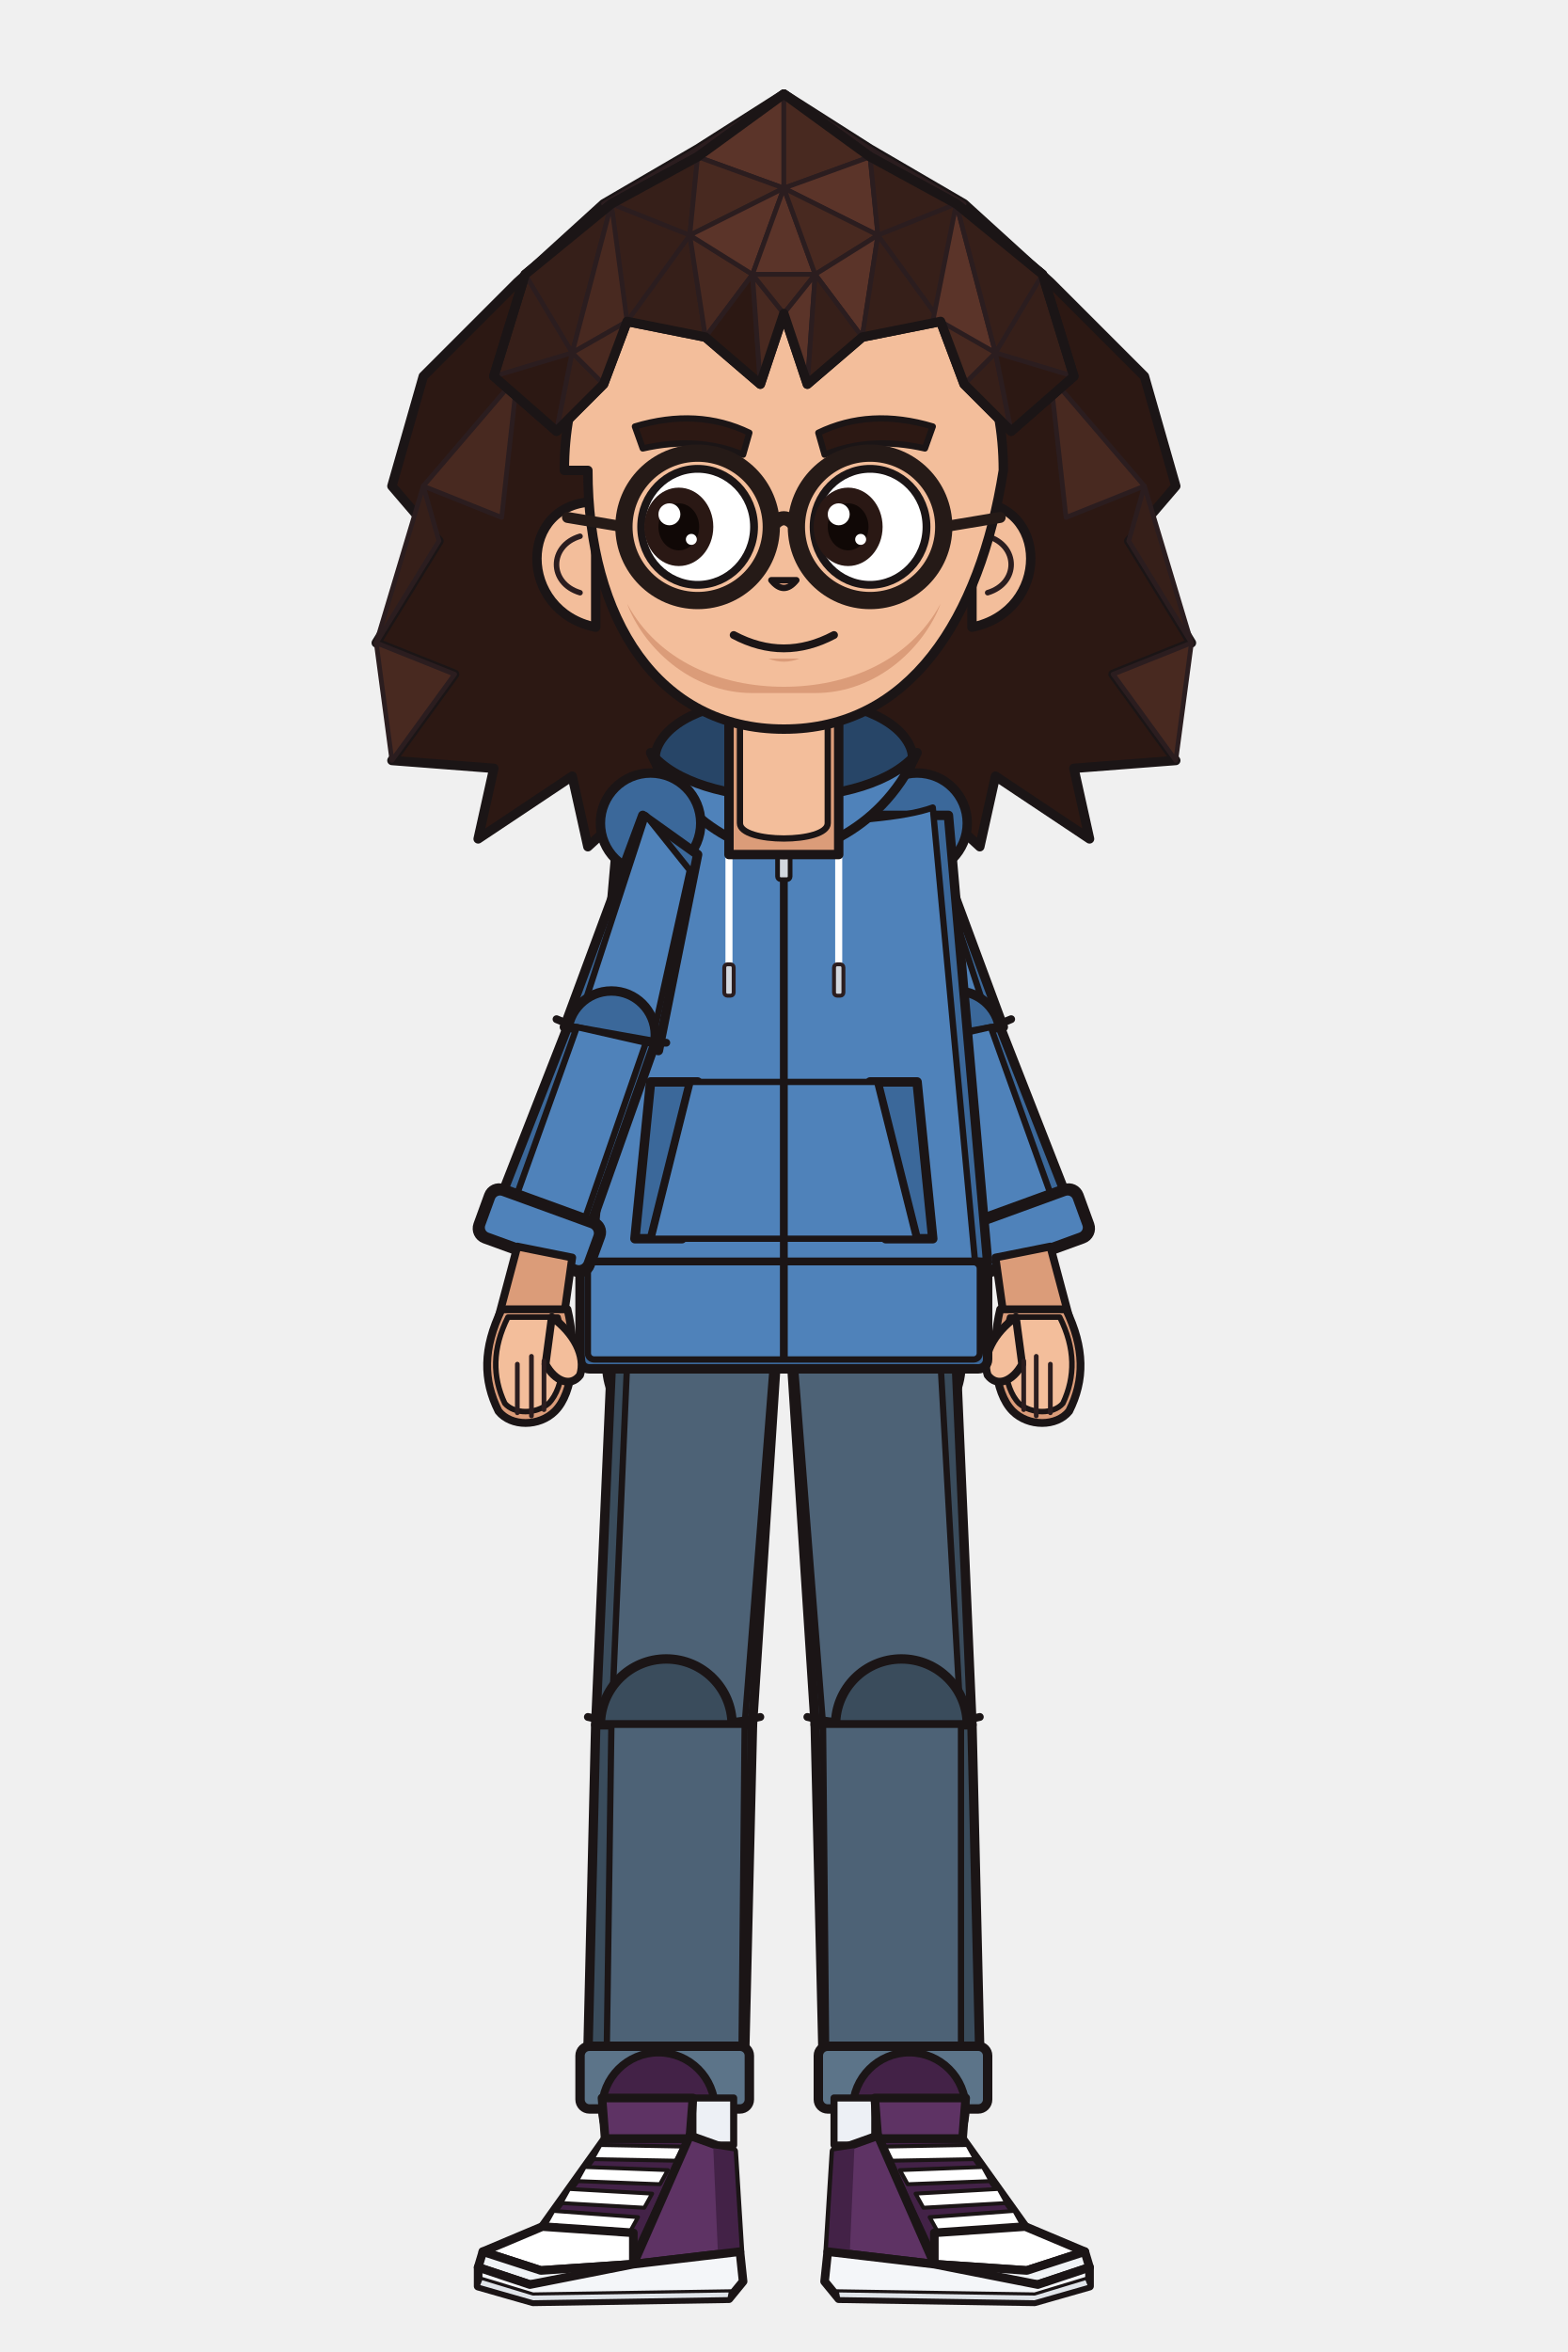
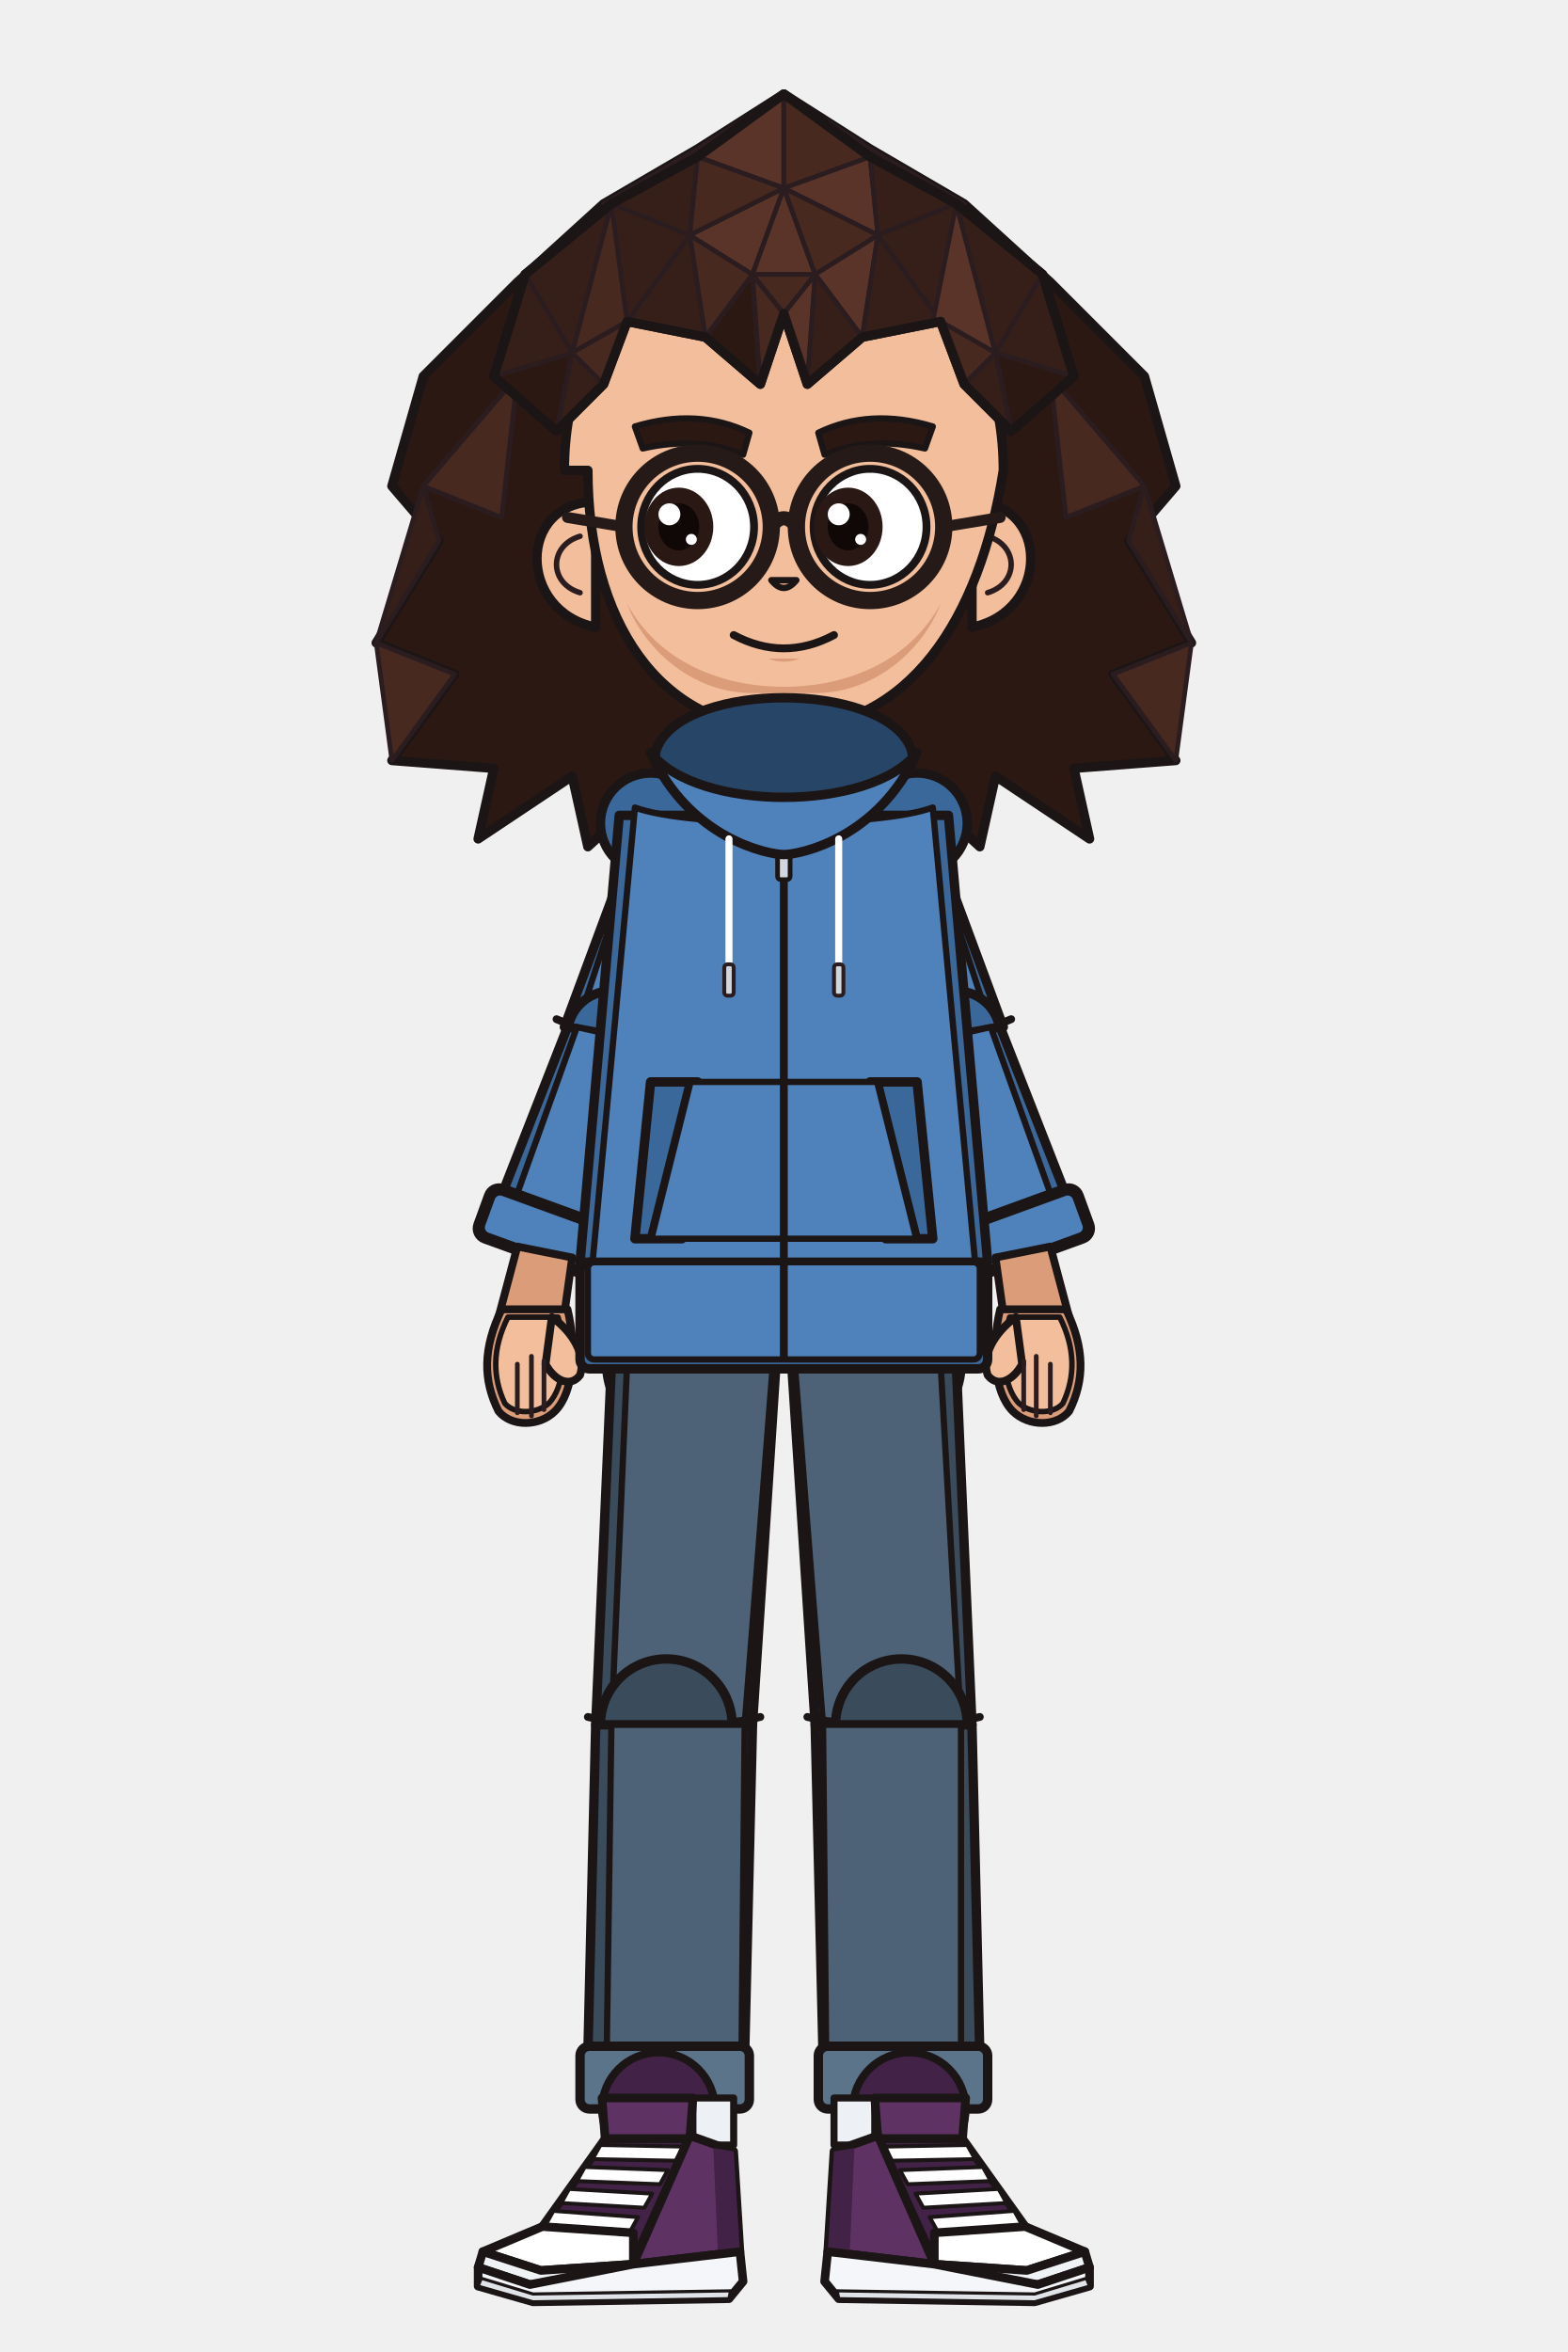
<svg xmlns="http://www.w3.org/2000/svg" viewBox="0 0 1000 1500" width="1000" height="1500">
  <rect width="1000" height="1500" fill="none" />
  <g id="character_root">
    <g id="fk_head_back" transform="rotate(0.0, 500, 500)">
      <g id="layer_head_back">
        <path fill="#2c1813" stroke="#1b1516" stroke-width="6" stroke-linecap="round" stroke-linejoin="round" d="M500 60 L445 95 L385 130 L330 180 L270 240 L250 310 L280 345 L240 410 L290 430 L250 485 L315 490 L305 535 L365 495 L375 540 L435 485 L500 510 L565 485 L625 540 L635 495 L695 535 L685 490 L750 485 L710 430 L760 410 L720 345 L750 310 L730 240 L670 180 L615 130 L555 95 Z" />
        <polygon points="330,240 270,310 320,330" fill="#482920" stroke="#2b1d1f" stroke-width="3" stroke-linejoin="round" />
        <polygon points="270,310 280,345 240,410" fill="#361f19" stroke="#2b1d1f" stroke-width="3" stroke-linejoin="round" />
        <polygon points="240,410 290,430 250,485" fill="#482920" stroke="#2b1d1f" stroke-width="3" stroke-linejoin="round" />
        <polygon points="670,240 730,310 680,330" fill="#482920" stroke="#2b1d1f" stroke-width="3" stroke-linejoin="round" />
        <polygon points="730,310 720,345 760,410" fill="#361f19" stroke="#2b1d1f" stroke-width="3" stroke-linejoin="round" />
        <polygon points="760,410 710,430 750,485" fill="#482920" stroke="#2b1d1f" stroke-width="3" stroke-linejoin="round" />
        <polygon points="500,60 445,95 500,150" fill="#482920" stroke="#2b1d1f" stroke-width="3" stroke-linejoin="round" />
        <polygon points="500,60 500,150 555,95" fill="#5b3429" stroke="#2b1d1f" stroke-width="3" stroke-linejoin="round" />
        <polygon points="445,95 385,130 440,175" fill="#361f19" stroke="#2b1d1f" stroke-width="3" stroke-linejoin="round" />
        <polygon points="445,95 440,175 500,150" fill="#482920" stroke="#2b1d1f" stroke-width="3" stroke-linejoin="round" />
        <polygon points="555,95 500,150 560,175" fill="#482920" stroke="#2b1d1f" stroke-width="3" stroke-linejoin="round" />
        <polygon points="555,95 615,130 560,175" fill="#361f19" stroke="#2b1d1f" stroke-width="3" stroke-linejoin="round" />
      </g>
    </g>
    <g id="fk_leg_r" transform="rotate(0.0, 565, 870)">
      <g id="layer_leg_upper_right">
        <circle cx="565" cy="870" r="48" fill="#3a4c5c" stroke="#1b1516" stroke-width="6" />
        <path fill="#3a4c5c" stroke="#1b1516" stroke-width="6" stroke-linecap="round" stroke-linejoin="round" d="M505 870 L520 1100 L620 1100 L610 870 Z" />
        <path fill="#4d6276" stroke="#1b1516" stroke-width="4" stroke-linecap="round" stroke-linejoin="round" d="M507 870 L525 1100 L613 1100 L600 870 Z" />
        <path fill="#3a4c5c" stroke="#1b1516" stroke-width="5" stroke-linecap="round" d="M515 1095 Q570 1108 625 1095" />
      </g>
      <g id="fk_leg_lower_r" transform="rotate(0.0, 575, 1100)">
        <g id="layer_leg_lower_right">
          <circle cx="575" cy="1100" r="42" fill="#3a4c5c" stroke="#1b1516" stroke-width="6" />
          <path fill="#3a4c5c" stroke="#1b1516" stroke-width="6" stroke-linecap="round" stroke-linejoin="round" d="M520 1100 L525 1310 L625 1310 L620 1100 Z" />
          <path fill="#4d6276" stroke="#1b1516" stroke-width="4" stroke-linecap="round" stroke-linejoin="round" d="M525 1100 L527 1310 L613 1310 L613 1100 Z" />
          <rect x="522" y="1305" width="108" height="40" rx="6" fill="#5c7489" stroke="#1b1516" stroke-width="6" />
        </g>
        <g id="fk_shoe_r" transform="rotate(0.0, 580, 1345)">
          <g id="layer_shoe_right">
            <circle cx="580" cy="1345" r="36" fill="#432247" stroke="#1b1516" stroke-width="5" />
            <path fill="#edf0f5" stroke="#1b1516" stroke-width="4.5" stroke-linecap="round" stroke-linejoin="round" d="M558 1338 L532 1338 L532 1368 L558 1368 Z" />
            <path fill="#5e3364" stroke="#1b1516" stroke-width="5.5" stroke-linecap="round" stroke-linejoin="round" d="M616 1338 L558 1338 L560 1364 L614 1364 Z" />
            <path fill="#432247" stroke="#1b1516" stroke-width="5.5" stroke-linecap="round" stroke-linejoin="round" d="M614 1364 L560 1364 L596 1442 L654 1420 Z" />
            <path fill="#ffffff" stroke="#1b1516" stroke-width="2.5" stroke-linejoin="round" d="M617 1368 L564 1369 L569 1378 L622 1377 Z" />
            <path fill="#ffffff" stroke="#1b1516" stroke-width="2.5" stroke-linejoin="round" d="M627 1382 L574 1384 L579 1393 L632 1391 Z" />
            <path fill="#ffffff" stroke="#1b1516" stroke-width="2.5" stroke-linejoin="round" d="M637 1396 L584 1399 L589 1408 L642 1405 Z" />
            <path fill="#ffffff" stroke="#1b1516" stroke-width="2.5" stroke-linejoin="round" d="M647 1410 L593 1414 L598 1423 L652 1419 Z" />
            <path fill="#5e3364" stroke="#1b1516" stroke-width="5.5" stroke-linecap="round" stroke-linejoin="round" d="M560 1362 L532 1372 L528 1436 L596 1444 L560 1362 Z" />
            <path fill="#432247" d="M545 1370 L532 1372 L528 1436 L542 1438 Z" />
            <path fill="#ffffff" stroke="#1b1516" stroke-width="5.5" stroke-linecap="round" stroke-linejoin="round" d="M654 1420 L596 1424 L596 1444 L655 1448 L692 1436 Z" />
            <path fill="#f0f3f6" stroke="#1b1516" stroke-width="5.5" stroke-linecap="round" stroke-linejoin="round" d="M692 1436 L655 1448 L596 1444 L604 1453 L662 1457 L695 1446 Z" />
            <path fill="#f4f6f9" stroke="#1b1516" stroke-width="5.5" stroke-linecap="round" stroke-linejoin="round" d="M695 1446 L662 1457 L596 1444 L528 1436 L526 1455 L535 1466 L660 1468 L695 1458 Z" />
            <path fill="#e0e4e9" stroke="#1b1516" stroke-width="2" stroke-linejoin="round" d="M693 1453 L660 1463 L534 1461 L535 1466 L660 1468 L695 1458 Z" />
          </g>
        </g>
      </g>
    </g>
    <g id="fk_leg_l" transform="rotate(0.0, 435, 870)">
      <g id="layer_leg_upper_left">
        <circle cx="435" cy="870" r="48" fill="#3a4c5c" stroke="#1b1516" stroke-width="6" />
        <path fill="#3a4c5c" stroke="#1b1516" stroke-width="6" stroke-linecap="round" stroke-linejoin="round" d="M390 870 L380 1100 L480 1100 L495 870 Z" />
        <path fill="#4d6276" stroke="#1b1516" stroke-width="4" stroke-linecap="round" stroke-linejoin="round" d="M400 870 L390 1100 L475 1100 L493 870 Z" />
        <path fill="#3a4c5c" stroke="#1b1516" stroke-width="5" stroke-linecap="round" d="M375 1095 Q430 1108 485 1095" />
      </g>
      <g id="fk_leg_lower_l" transform="rotate(0.0, 425, 1100)">
        <g id="layer_leg_lower_left">
          <circle cx="425" cy="1100" r="42" fill="#3a4c5c" stroke="#1b1516" stroke-width="6" />
          <path fill="#3a4c5c" stroke="#1b1516" stroke-width="6" stroke-linecap="round" stroke-linejoin="round" d="M380 1100 L375 1310 L475 1310 L480 1100 Z" />
          <path fill="#4d6276" stroke="#1b1516" stroke-width="4" stroke-linecap="round" stroke-linejoin="round" d="M390 1100 L387 1310 L473 1310 L475 1100 Z" />
          <rect x="370" y="1305" width="108" height="40" rx="6" fill="#5c7489" stroke="#1b1516" stroke-width="6" />
        </g>
        <g id="fk_shoe_l" transform="rotate(0.0, 420, 1345)">
          <g id="layer_shoe_left">
            <circle cx="420" cy="1345" r="36" fill="#432247" stroke="#1b1516" stroke-width="5" />
            <path fill="#edf0f5" stroke="#1b1516" stroke-width="4.5" stroke-linecap="round" stroke-linejoin="round" d="M442 1338 L468 1338 L468 1368 L442 1368 Z" />
            <path fill="#5e3364" stroke="#1b1516" stroke-width="5.5" stroke-linecap="round" stroke-linejoin="round" d="M384 1338 L442 1338 L440 1364 L386 1364 Z" />
            <path fill="#432247" stroke="#1b1516" stroke-width="5.5" stroke-linecap="round" stroke-linejoin="round" d="M386 1364 L440 1364 L404 1442 L346 1420 Z" />
            <path fill="#ffffff" stroke="#1b1516" stroke-width="2.5" stroke-linejoin="round" d="M383 1368 L436 1369 L431 1378 L378 1377 Z" />
            <path fill="#ffffff" stroke="#1b1516" stroke-width="2.5" stroke-linejoin="round" d="M373 1382 L426 1384 L421 1393 L368 1391 Z" />
            <path fill="#ffffff" stroke="#1b1516" stroke-width="2.5" stroke-linejoin="round" d="M363 1396 L416 1399 L411 1408 L358 1405 Z" />
            <path fill="#ffffff" stroke="#1b1516" stroke-width="2.5" stroke-linejoin="round" d="M353 1410 L407 1414 L402 1423 L348 1419 Z" />
            <path fill="#5e3364" stroke="#1b1516" stroke-width="5.5" stroke-linecap="round" stroke-linejoin="round" d="M440 1362 L468 1372 L472 1436 L404 1444 L440 1362 Z" />
            <path fill="#432247" d="M455 1370 L468 1372 L472 1436 L458 1438 Z" />
            <path fill="#ffffff" stroke="#1b1516" stroke-width="5.5" stroke-linecap="round" stroke-linejoin="round" d="M346 1420 L404 1424 L404 1444 L345 1448 L308 1436 Z" />
            <path fill="#f0f3f6" stroke="#1b1516" stroke-width="5.5" stroke-linecap="round" stroke-linejoin="round" d="M308 1436 L345 1448 L404 1444 L396 1453 L338 1457 L305 1446 Z" />
            <path fill="#f4f6f9" stroke="#1b1516" stroke-width="5.5" stroke-linecap="round" stroke-linejoin="round" d="M305 1446 L338 1457 L404 1444 L472 1436 L474 1455 L465 1466 L340 1468 L305 1458 Z" />
            <path fill="#e0e4e9" stroke="#1b1516" stroke-width="2" stroke-linejoin="round" d="M307 1453 L340 1463 L466 1461 L465 1466 L340 1468 L305 1458 Z" />
          </g>
        </g>
      </g>
    </g>
    <g id="fk_arm_r" transform="rotate(0.0, 585, 525)">
      <g id="layer_arm_upper_right">
        <circle cx="585" cy="525" r="32" fill="#3b689a" stroke="#1b1516" stroke-width="6" />
        <path fill="#3b689a" stroke="#1b1516" stroke-width="6" stroke-linecap="round" stroke-linejoin="round" d="M590 520 L640 655 L580 670 L555 545 Z" />
        <path fill="#4f82ba" stroke="#1b1516" stroke-width="4" stroke-linecap="round" stroke-linejoin="round" d="M588 520 L632 655 L585 668 L560 555 Z" />
        <path fill="#3b689a" stroke="#1b1516" stroke-width="5" stroke-linecap="round" d="M645 650 Q610 665 575 665" />
      </g>
      <g id="fk_arm_lower_r" transform="rotate(0.0, 610, 660)">
        <g id="layer_arm_lower_right">
          <circle cx="610" cy="660" r="28" fill="#3b689a" stroke="#1b1516" stroke-width="6" />
          <path fill="#3b689a" stroke="#1b1516" stroke-width="6" stroke-linecap="round" stroke-linejoin="round" d="M638 655 L685 775 L628 795 L582 665 Z" />
          <path fill="#4f82ba" stroke="#1b1516" stroke-width="4" stroke-linecap="round" stroke-linejoin="round" d="M632 655 L675 775 L632 792 L588 665 Z" />
          <g transform="rotate(-20, 655, 785)">
            <rect x="618" y="768" width="76" height="34" rx="7" fill="#3b689a" stroke="#1b1516" stroke-width="6" />
            <rect x="621" y="771" width="70" height="28" rx="5" fill="#4f82ba" stroke="#1b1516" stroke-width="3" />
          </g>
          <g id="boy_hand_r">
            <path fill="#db9c79" stroke="#1b1516" stroke-width="5" stroke-linecap="round" stroke-linejoin="round" d="M670 795 L682 840 L642 852 L635 802 Z" />
            <path fill="#db9c79" stroke="#1b1516" stroke-width="5" stroke-linecap="round" stroke-linejoin="round" d="M680 835 C692 860 692 880 682 900 C674 910 656 910 646 900 C634 888 632 860 638 835 Z" />
            <path fill="#f3be9b" stroke="#1b1516" stroke-width="3.5" stroke-linecap="round" stroke-linejoin="round" d="M676 840 C686 860 686 878 678 895 C672 902 658 902 650 895 C640 885 638 860 644 840 Z" />
            <path fill="#f3be9b" stroke="#1b1516" stroke-width="5" stroke-linecap="round" stroke-linejoin="round" d="M648 840 C634 850 626 865 630 877 C636 885 646 881 652 870 Z" />
            <line x1="670" y1="901" x2="670" y2="870" stroke="#2b1d1f" stroke-width="3" stroke-linecap="round" />
            <line x1="661" y1="903" x2="661" y2="865" stroke="#2b1d1f" stroke-width="3" stroke-linecap="round" />
            <line x1="653" y1="899" x2="653" y2="868" stroke="#2b1d1f" stroke-width="3" stroke-linecap="round" />
          </g>
        </g>
      </g>
    </g>
-     <g id="layer_torso">
-       <path fill="#274567" stroke="#1b1516" stroke-width="6" stroke-linecap="round" stroke-linejoin="round" d="M420 475 C440 435 560 435 580 475 C605 525 395 525 420 475 Z" />
-       <path fill="#3b689a" stroke="#1b1516" stroke-width="6" stroke-linecap="round" stroke-linejoin="round" d="M395 520 L370 805 L630 805 L605 520 Z" />
-       <path fill="#4f82ba" stroke="#1b1516" stroke-width="4" stroke-linecap="round" stroke-linejoin="round" d="M405 515 C440 528 560 528 595 515 L622 805 L378 805 Z" />
-       <rect x="370" y="805" width="260" height="68" rx="6" fill="#3b689a" stroke="#1b1516" stroke-width="6" />
-       <rect x="375" y="805" width="250" height="62" rx="4" fill="#4f82ba" stroke="#1b1516" stroke-width="4" />
-       <path fill="#3b689a" stroke="#1b1516" stroke-width="6" stroke-linecap="round" stroke-linejoin="round" d="M415 690 L445 690 L435 790 L405 790 Z" />
-       <path fill="#3b689a" stroke="#1b1516" stroke-width="6" stroke-linecap="round" stroke-linejoin="round" d="M585 690 L555 690 L565 790 L595 790 Z" />
-       <path fill="#4f82ba" stroke="#1b1516" stroke-width="4" stroke-linecap="round" stroke-linejoin="round" d="M440 690 L560 690 L585 790 L415 790 Z" />
-       <line x1="415" y1="790" x2="440" y2="690" stroke="#1b1516" stroke-width="5" stroke-linecap="round" />
-       <line x1="585" y1="790" x2="560" y2="690" stroke="#1b1516" stroke-width="5" stroke-linecap="round" />
-       <line x1="500" y1="535" x2="500" y2="865" stroke="#1b1516" stroke-width="5" stroke-linecap="round" />
-       <rect x="496" y="545" width="8" height="16" rx="2" fill="#d2d7de" stroke="#1b1516" stroke-width="3" />
-       <path fill="#4f82ba" stroke="#1b1516" stroke-width="6" stroke-linecap="round" stroke-linejoin="round" d="M415 480 C440 535 490 545 500 545 C510 545 560 535 585 480 C555 518 445 518 415 480 Z" />
-       <path fill="none" stroke="#ffffff" stroke-width="4.5" stroke-linecap="round" d="M465 535 L465 615" />
-       <rect x="462" y="615" width="6" height="20" rx="2" fill="#d2d7de" stroke="#2b1d1f" stroke-width="2.5" />
-       <path fill="none" stroke="#ffffff" stroke-width="4.5" stroke-linecap="round" d="M535 535 L535 615" />
-       <rect x="532" y="615" width="6" height="20" rx="2" fill="#d2d7de" stroke="#2b1d1f" stroke-width="2.5" />
+     <g id="fk_arm_l" transform="rotate(0.0, 415, 525)">
+       <g id="layer_arm_upper_left">
+         <circle cx="415" cy="525" r="32" fill="#3b689a" stroke="#1b1516" stroke-width="6" />
+         <path fill="#3b689a" stroke="#1b1516" stroke-width="6" stroke-linecap="round" stroke-linejoin="round" d="M410 520 L360 655 L420 670 L445 545 Z" />
+         <path fill="#4f82ba" stroke="#1b1516" stroke-width="4" stroke-linecap="round" stroke-linejoin="round" d="M412 520 L368 655 L415 668 L440 555 Z" />
+         <path fill="#3b689a" stroke="#1b1516" stroke-width="5" stroke-linecap="round" d="M355 650 Q390 665 425 665" />
+       </g>
+       <g id="fk_arm_lower_l" transform="rotate(0.0, 390, 660)">
+         <g id="layer_arm_lower_left">
+           <circle cx="390" cy="660" r="28" fill="#3b689a" stroke="#1b1516" stroke-width="6" />
+           <path fill="#3b689a" stroke="#1b1516" stroke-width="6" stroke-linecap="round" stroke-linejoin="round" d="M362 655 L315 775 L372 795 L418 665 Z" />
+           <path fill="#4f82ba" stroke="#1b1516" stroke-width="4" stroke-linecap="round" stroke-linejoin="round" d="M368 655 L325 775 L368 792 L412 665 Z" />
+           <g transform="rotate(20, 345, 785)">
+             <rect x="306" y="768" width="76" height="34" rx="7" fill="#3b689a" stroke="#1b1516" stroke-width="6" />
+             <rect x="309" y="771" width="70" height="28" rx="5" fill="#4f82ba" stroke="#1b1516" stroke-width="3" />
+           </g>
+           <g id="boy_hand_l">
+             <path fill="#db9c79" stroke="#1b1516" stroke-width="5" stroke-linecap="round" stroke-linejoin="round" d="M330 795 L318 840 L358 852 L365 802 Z" />
+             <path fill="#db9c79" stroke="#1b1516" stroke-width="5" stroke-linecap="round" stroke-linejoin="round" d="M320 835 C308 860 308 880 318 900 C326 910 344 910 354 900 C366 888 368 860 362 835 Z" />
+             <path fill="#f3be9b" stroke="#1b1516" stroke-width="3.5" stroke-linecap="round" stroke-linejoin="round" d="M324 840 C314 860 314 878 322 895 C328 902 342 902 350 895 C360 885 362 860 356 840 Z" />
+             <path fill="#f3be9b" stroke="#1b1516" stroke-width="5" stroke-linecap="round" stroke-linejoin="round" d="M352 840 C366 850 374 865 370 877 C364 885 354 881 348 870 Z" />
+             <line x1="330" y1="901" x2="330" y2="870" stroke="#2b1d1f" stroke-width="3" stroke-linecap="round" />
+             <line x1="339" y1="903" x2="339" y2="865" stroke="#2b1d1f" stroke-width="3" stroke-linecap="round" />
+             <line x1="347" y1="899" x2="347" y2="868" stroke="#2b1d1f" stroke-width="3" stroke-linecap="round" />
+           </g>
+         </g>
+       </g>
    </g>
    <g id="fk_head_base" transform="rotate(0.0, 500, 500)">
      <g id="layer_head_base">
        <path fill="#db9c79" stroke="#1b1516" stroke-width="6" stroke-linecap="round" stroke-linejoin="round" d="M465 440 L465 545 L535 545 L535 440 Z" />
        <path fill="#f3be9b" stroke="#1b1516" stroke-width="4" stroke-linecap="round" stroke-linejoin="round" d="M472 440 L472 525 C472 538 528 538 528 525 L528 440 Z" />
        <path fill="#f3be9b" stroke="#1b1516" stroke-width="6" stroke-linecap="round" stroke-linejoin="round" d="M380 320 C330 320 330 390 380 400 Z" />
        <path fill="none" stroke="#2b1d1f" stroke-width="3.5" stroke-linecap="round" d="M370 342 C350 348 350 372 370 378" />
        <path fill="#f3be9b" stroke="#1b1516" stroke-width="6" stroke-linecap="round" stroke-linejoin="round" d="M620 320 C670 320 670 390 620 400 Z" />
        <path fill="none" stroke="#2b1d1f" stroke-width="3.5" stroke-linecap="round" d="M630 342 C650 348 650 372 630 378" />
        <path fill="#f3be9b" stroke="#1b1516" stroke-width="6" stroke-linecap="round" stroke-linejoin="round" d="M360 300 C360 100 640 100 640 300 C625 395 580 465 500 465 C420 465 375 395 375 300 Z" />
        <path fill="#db9c79" d="M480 442 C440 442 410 412 400 385 C420 422 460 438 500 438 C540 438 580 422 600 385 C590 412 560 442 520 442 Z" />
        <path fill="#2c1813" stroke="#1b1516" stroke-width="4" stroke-linecap="round" stroke-linejoin="round" d="M405 272 Q445 260 478 276 L474 290 Q445 278 410 286 Z" />
        <path fill="#2c1813" stroke="#1b1516" stroke-width="4" stroke-linecap="round" stroke-linejoin="round" d="M595 272 Q555 260 522 276 L526 290 Q555 278 590 286 Z" />
        <path fill="#db9c79" stroke="#1b1516" stroke-width="4" stroke-linecap="round" stroke-linejoin="round" d="M492 370 Q500 380 508 370 Z" />
        <circle cx="445" cy="336" r="47" fill="none" stroke="#251a17" stroke-width="11" />
        <circle cx="555" cy="336" r="47" fill="none" stroke="#251a17" stroke-width="11" />
        <path fill="none" stroke="#251a17" stroke-width="9" stroke-linecap="round" d="M492 336 Q500 325 508 336" />
        <line x1="398" y1="336" x2="362" y2="330" stroke="#251a17" stroke-width="7" stroke-linecap="round" />
        <line x1="602" y1="336" x2="638" y2="330" stroke="#251a17" stroke-width="7" stroke-linecap="round" />
        <path fill="#361f19" stroke="#1b1516" stroke-width="6" stroke-linecap="round" stroke-linejoin="round" d="M500 60 L445 100 L390 130 L335 175 L315 240 L355 275 L385 245 L400 205 L450 215 L485 245 L500 200 L515 245 L550 215 L600 205 L615 245 L645 275 L685 240 L665 175 L610 130 L555 100 Z" />
        <polygon points="500,60 445,100 500,120" fill="#5b3429" stroke="#2b1d1f" stroke-width="3" stroke-linejoin="round" />
        <polygon points="500,60 500,120 555,100" fill="#482920" stroke="#2b1d1f" stroke-width="3" stroke-linejoin="round" />
        <polygon points="445,100 390,130 440,150" fill="#361f19" stroke="#2b1d1f" stroke-width="3" stroke-linejoin="round" />
        <polygon points="445,100 440,150 500,120" fill="#482920" stroke="#2b1d1f" stroke-width="3" stroke-linejoin="round" />
        <polygon points="555,100 500,120 560,150" fill="#5b3429" stroke="#2b1d1f" stroke-width="3" stroke-linejoin="round" />
        <polygon points="555,100 610,130 560,150" fill="#361f19" stroke="#2b1d1f" stroke-width="3" stroke-linejoin="round" />
        <polygon points="440,150 400,205 450,215" fill="#361f19" stroke="#2b1d1f" stroke-width="3" stroke-linejoin="round" />
        <polygon points="440,150 450,215 480,175" fill="#482920" stroke="#2b1d1f" stroke-width="3" stroke-linejoin="round" />
        <polygon points="500,120 440,150 480,175" fill="#5b3429" stroke="#2b1d1f" stroke-width="3" stroke-linejoin="round" />
        <polygon points="500,120 480,175 520,175" fill="#5b3429" stroke="#2b1d1f" stroke-width="3" stroke-linejoin="round" />
        <polygon points="500,120 520,175 560,150" fill="#482920" stroke="#2b1d1f" stroke-width="3" stroke-linejoin="round" />
        <polygon points="560,150 520,175 550,215" fill="#5b3429" stroke="#2b1d1f" stroke-width="3" stroke-linejoin="round" />
        <polygon points="560,150 550,215 600,205" fill="#361f19" stroke="#2b1d1f" stroke-width="3" stroke-linejoin="round" />
        <polygon points="480,175 450,215 485,245" fill="#2c1813" stroke="#2b1d1f" stroke-width="3" stroke-linejoin="round" />
        <polygon points="480,175 485,245 500,200" fill="#482920" stroke="#2b1d1f" stroke-width="3" stroke-linejoin="round" />
        <polygon points="480,175 520,175 500,200" fill="#482920" stroke="#2b1d1f" stroke-width="3" stroke-linejoin="round" />
        <polygon points="520,175 500,200 515,245" fill="#5b3429" stroke="#2b1d1f" stroke-width="3" stroke-linejoin="round" />
        <polygon points="520,175 515,245 550,215" fill="#361f19" stroke="#2b1d1f" stroke-width="3" stroke-linejoin="round" />
        <polygon points="390,130 335,175 365,225" fill="#361f19" stroke="#2b1d1f" stroke-width="3" stroke-linejoin="round" />
        <polygon points="390,130 365,225 400,205" fill="#482920" stroke="#2b1d1f" stroke-width="3" stroke-linejoin="round" />
        <polygon points="365,225 315,240 355,275" fill="#2c1813" stroke="#2b1d1f" stroke-width="3" stroke-linejoin="round" />
        <polygon points="365,225 355,275 385,245" fill="#361f19" stroke="#2b1d1f" stroke-width="3" stroke-linejoin="round" />
        <polygon points="365,225 385,245 400,205" fill="#482920" stroke="#2b1d1f" stroke-width="3" stroke-linejoin="round" />
        <polygon points="610,130 595,205 635,225" fill="#5b3429" stroke="#2b1d1f" stroke-width="3" stroke-linejoin="round" />
        <polygon points="610,130 635,225 665,175" fill="#361f19" stroke="#2b1d1f" stroke-width="3" stroke-linejoin="round" />
        <polygon points="635,225 615,245 645,275" fill="#361f19" stroke="#2b1d1f" stroke-width="3" stroke-linejoin="round" />
        <polygon points="635,225 600,205 615,245" fill="#482920" stroke="#2b1d1f" stroke-width="3" stroke-linejoin="round" />
        <polygon points="635,225 645,275 685,240" fill="#2c1813" stroke="#2b1d1f" stroke-width="3" stroke-linejoin="round" />
        <path fill="none" stroke="#1b1516" stroke-width="6" stroke-linecap="round" stroke-linejoin="round" d="M500 60 L445 100 L390 130 L335 175 L315 240 L355 275 L385 245 L400 205 L450 215 L485 245 L500 200 L515 245 L550 215 L600 205 L615 245 L645 275 L685 240 L665 175 L610 130 L555 100 Z" />
      </g>
      <g id="layer_eyes_look_left">
        <ellipse cx="445" cy="336" rx="36" ry="37" fill="#ffffff" stroke="#1b1516" stroke-width="5" />
        <ellipse cx="433" cy="336" rx="22" ry="25" fill="#2a1814" />
        <ellipse cx="433" cy="336" rx="13" ry="15" fill="#100806" />
        <circle cx="427" cy="328" r="7" fill="#ffffff" />
        <circle cx="441" cy="344" r="3.5" fill="#ffffff" />
        <ellipse cx="555" cy="336" rx="36" ry="37" fill="#ffffff" stroke="#1b1516" stroke-width="5" />
        <ellipse cx="541" cy="336" rx="22" ry="25" fill="#2a1814" />
        <ellipse cx="541" cy="336" rx="13" ry="15" fill="#100806" />
        <circle cx="535" cy="328" r="7" fill="#ffffff" />
        <circle cx="549" cy="344" r="3.5" fill="#ffffff" />
      </g>
      <g id="layer_mouth_closed">
        <path fill="none" stroke="#1b1516" stroke-width="5" stroke-linecap="round" d="M468 405 Q500 422 532 405" />
        <path fill="#db9c79" d="M490 420 Q500 424 510 420 Z" />
      </g>
    </g>
-     <g id="fk_arm_l" transform="rotate(0.0, 415, 525)">
-       <g id="layer_arm_upper_left">
-         <circle cx="415" cy="525" r="32" fill="#3b689a" stroke="#1b1516" stroke-width="6" />
-         <path fill="#3b689a" stroke="#1b1516" stroke-width="6" stroke-linecap="round" stroke-linejoin="round" d="M410 520 L360 655 L420 670 L445 545 Z" />
-         <path fill="#4f82ba" stroke="#1b1516" stroke-width="4" stroke-linecap="round" stroke-linejoin="round" d="M412 520 L368 655 L415 668 L440 555 Z" />
-         <path fill="#3b689a" stroke="#1b1516" stroke-width="5" stroke-linecap="round" d="M355 650 Q390 665 425 665" />
-       </g>
-       <g id="fk_arm_lower_l" transform="rotate(0.0, 390, 660)">
-         <g id="layer_arm_lower_left">
-           <circle cx="390" cy="660" r="28" fill="#3b689a" stroke="#1b1516" stroke-width="6" />
-           <path fill="#3b689a" stroke="#1b1516" stroke-width="6" stroke-linecap="round" stroke-linejoin="round" d="M362 655 L315 775 L372 795 L418 665 Z" />
-           <path fill="#4f82ba" stroke="#1b1516" stroke-width="4" stroke-linecap="round" stroke-linejoin="round" d="M368 655 L325 775 L368 792 L412 665 Z" />
-           <g transform="rotate(20, 345, 785)">
-             <rect x="306" y="768" width="76" height="34" rx="7" fill="#3b689a" stroke="#1b1516" stroke-width="6" />
-             <rect x="309" y="771" width="70" height="28" rx="5" fill="#4f82ba" stroke="#1b1516" stroke-width="3" />
-           </g>
-           <g id="boy_hand_l">
-             <path fill="#db9c79" stroke="#1b1516" stroke-width="5" stroke-linecap="round" stroke-linejoin="round" d="M330 795 L318 840 L358 852 L365 802 Z" />
-             <path fill="#db9c79" stroke="#1b1516" stroke-width="5" stroke-linecap="round" stroke-linejoin="round" d="M320 835 C308 860 308 880 318 900 C326 910 344 910 354 900 C366 888 368 860 362 835 Z" />
-             <path fill="#f3be9b" stroke="#1b1516" stroke-width="3.5" stroke-linecap="round" stroke-linejoin="round" d="M324 840 C314 860 314 878 322 895 C328 902 342 902 350 895 C360 885 362 860 356 840 Z" />
-             <path fill="#f3be9b" stroke="#1b1516" stroke-width="5" stroke-linecap="round" stroke-linejoin="round" d="M352 840 C366 850 374 865 370 877 C364 885 354 881 348 870 Z" />
-             <line x1="330" y1="901" x2="330" y2="870" stroke="#2b1d1f" stroke-width="3" stroke-linecap="round" />
-             <line x1="339" y1="903" x2="339" y2="865" stroke="#2b1d1f" stroke-width="3" stroke-linecap="round" />
-             <line x1="347" y1="899" x2="347" y2="868" stroke="#2b1d1f" stroke-width="3" stroke-linecap="round" />
-           </g>
-         </g>
-       </g>
+     <g id="layer_torso">
+       <path fill="#274567" stroke="#1b1516" stroke-width="6" stroke-linecap="round" stroke-linejoin="round" d="M420 475 C440 435 560 435 580 475 C605 525 395 525 420 475 Z" />
+       <path fill="#3b689a" stroke="#1b1516" stroke-width="6" stroke-linecap="round" stroke-linejoin="round" d="M395 520 L370 805 L630 805 L605 520 Z" />
+       <path fill="#4f82ba" stroke="#1b1516" stroke-width="4" stroke-linecap="round" stroke-linejoin="round" d="M405 515 C440 528 560 528 595 515 L622 805 L378 805 Z" />
+       <rect x="370" y="805" width="260" height="68" rx="6" fill="#3b689a" stroke="#1b1516" stroke-width="6" />
+       <rect x="375" y="805" width="250" height="62" rx="4" fill="#4f82ba" stroke="#1b1516" stroke-width="4" />
+       <path fill="#3b689a" stroke="#1b1516" stroke-width="6" stroke-linecap="round" stroke-linejoin="round" d="M415 690 L445 690 L435 790 L405 790 Z" />
+       <path fill="#3b689a" stroke="#1b1516" stroke-width="6" stroke-linecap="round" stroke-linejoin="round" d="M585 690 L555 690 L565 790 L595 790 Z" />
+       <path fill="#4f82ba" stroke="#1b1516" stroke-width="4" stroke-linecap="round" stroke-linejoin="round" d="M440 690 L560 690 L585 790 L415 790 Z" />
+       <line x1="415" y1="790" x2="440" y2="690" stroke="#1b1516" stroke-width="5" stroke-linecap="round" />
+       <line x1="585" y1="790" x2="560" y2="690" stroke="#1b1516" stroke-width="5" stroke-linecap="round" />
+       <line x1="500" y1="535" x2="500" y2="865" stroke="#1b1516" stroke-width="5" stroke-linecap="round" />
+       <rect x="496" y="545" width="8" height="16" rx="2" fill="#d2d7de" stroke="#1b1516" stroke-width="3" />
+       <path fill="#4f82ba" stroke="#1b1516" stroke-width="6" stroke-linecap="round" stroke-linejoin="round" d="M415 480 C440 535 490 545 500 545 C510 545 560 535 585 480 C555 518 445 518 415 480 Z" />
+       <path fill="none" stroke="#ffffff" stroke-width="4.5" stroke-linecap="round" d="M465 535 L465 615" />
+       <rect x="462" y="615" width="6" height="20" rx="2" fill="#d2d7de" stroke="#2b1d1f" stroke-width="2.5" />
+       <path fill="none" stroke="#ffffff" stroke-width="4.5" stroke-linecap="round" d="M535 535 L535 615" />
+       <rect x="532" y="615" width="6" height="20" rx="2" fill="#d2d7de" stroke="#2b1d1f" stroke-width="2.5" />
    </g>
  </g>
</svg>
